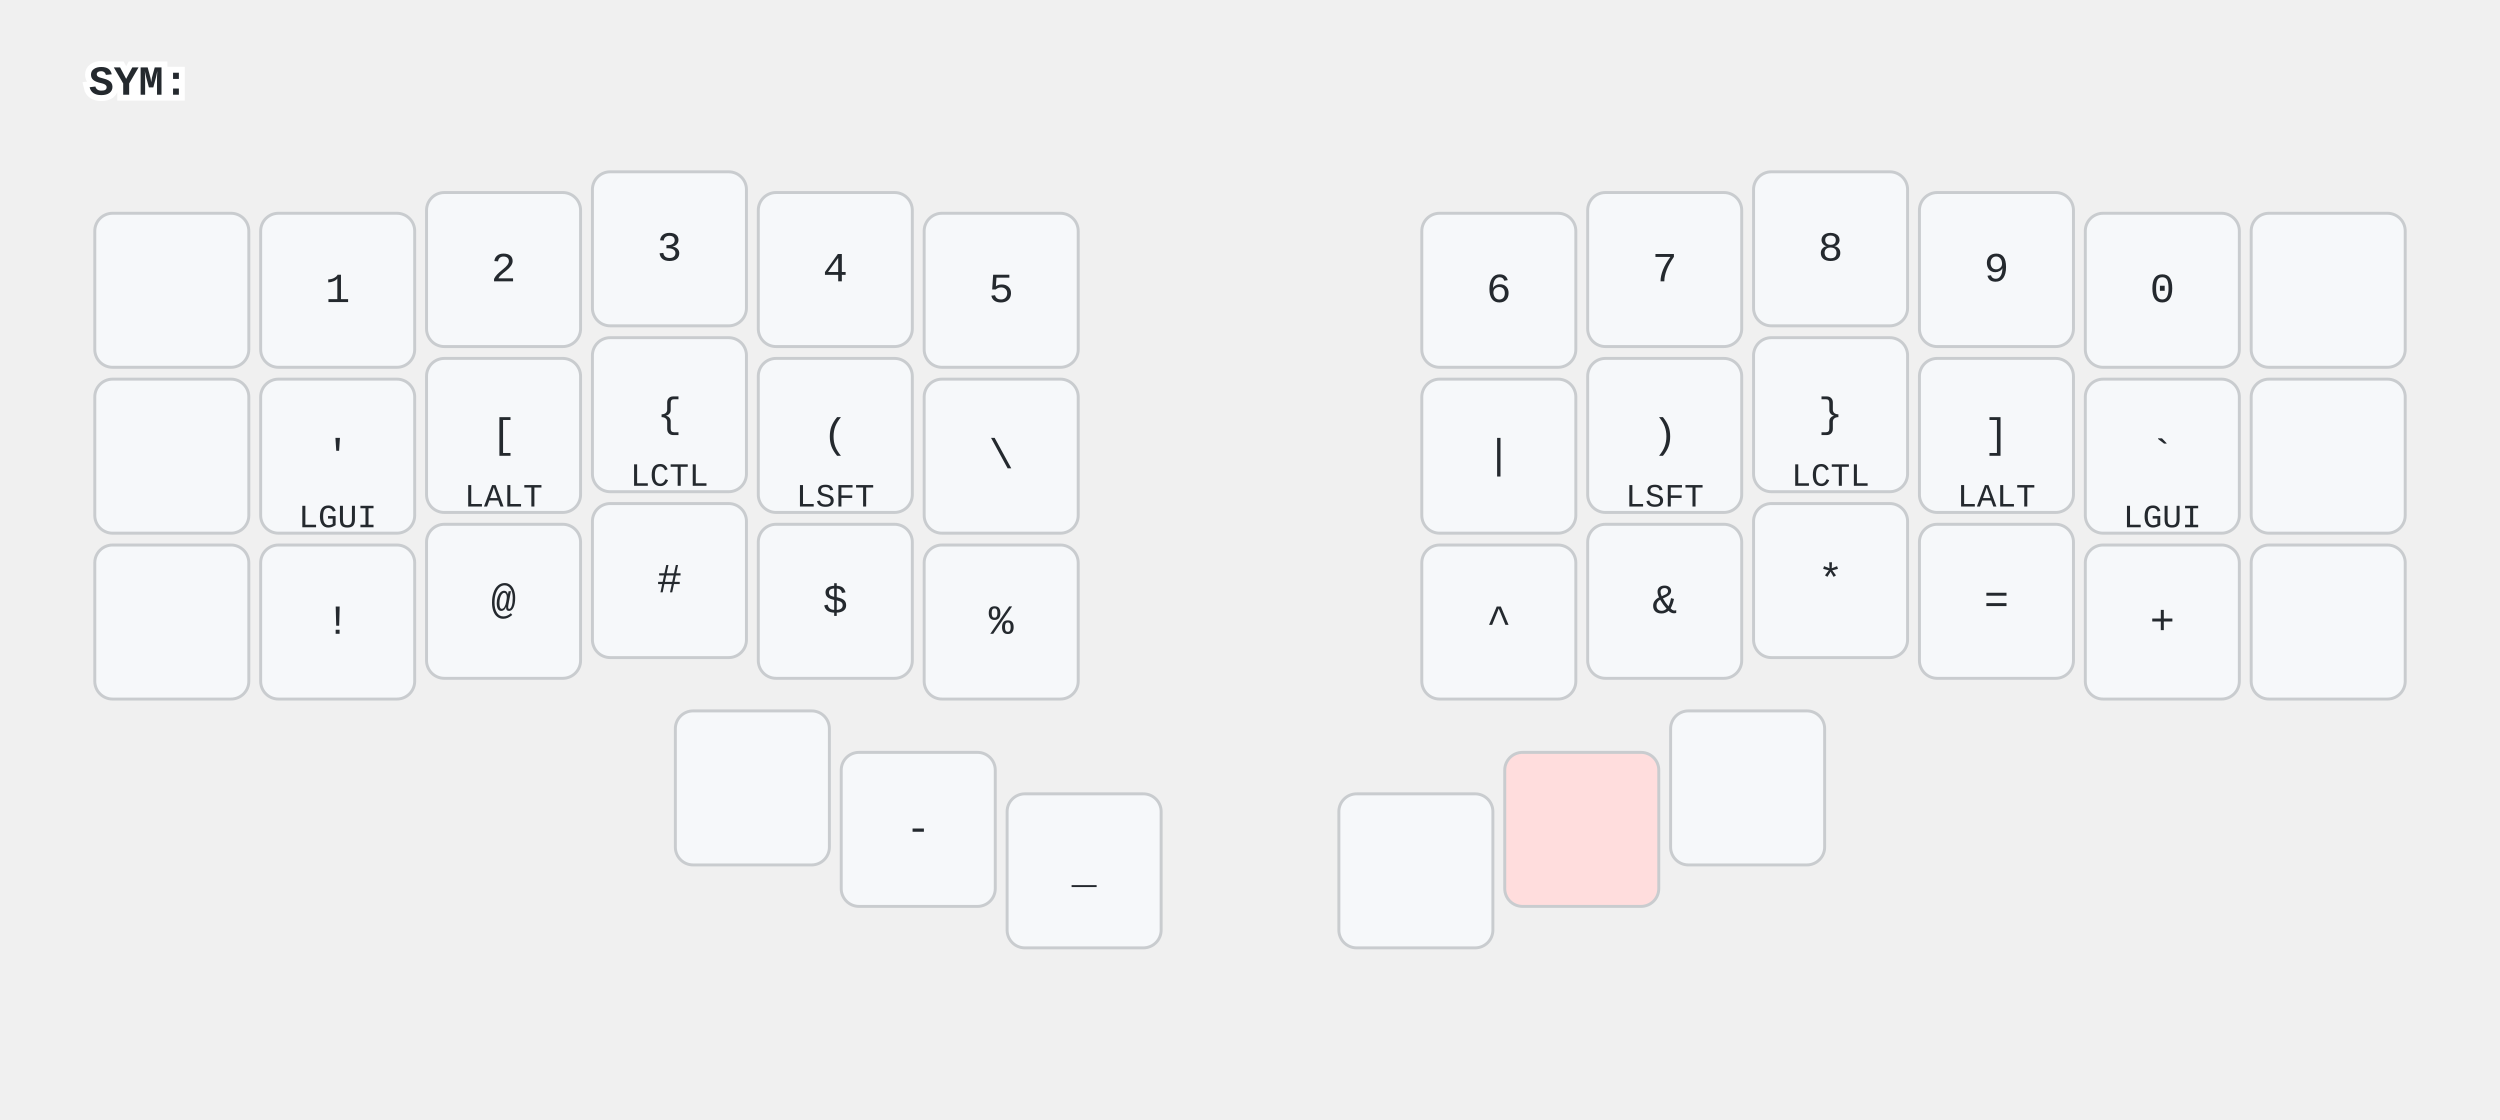
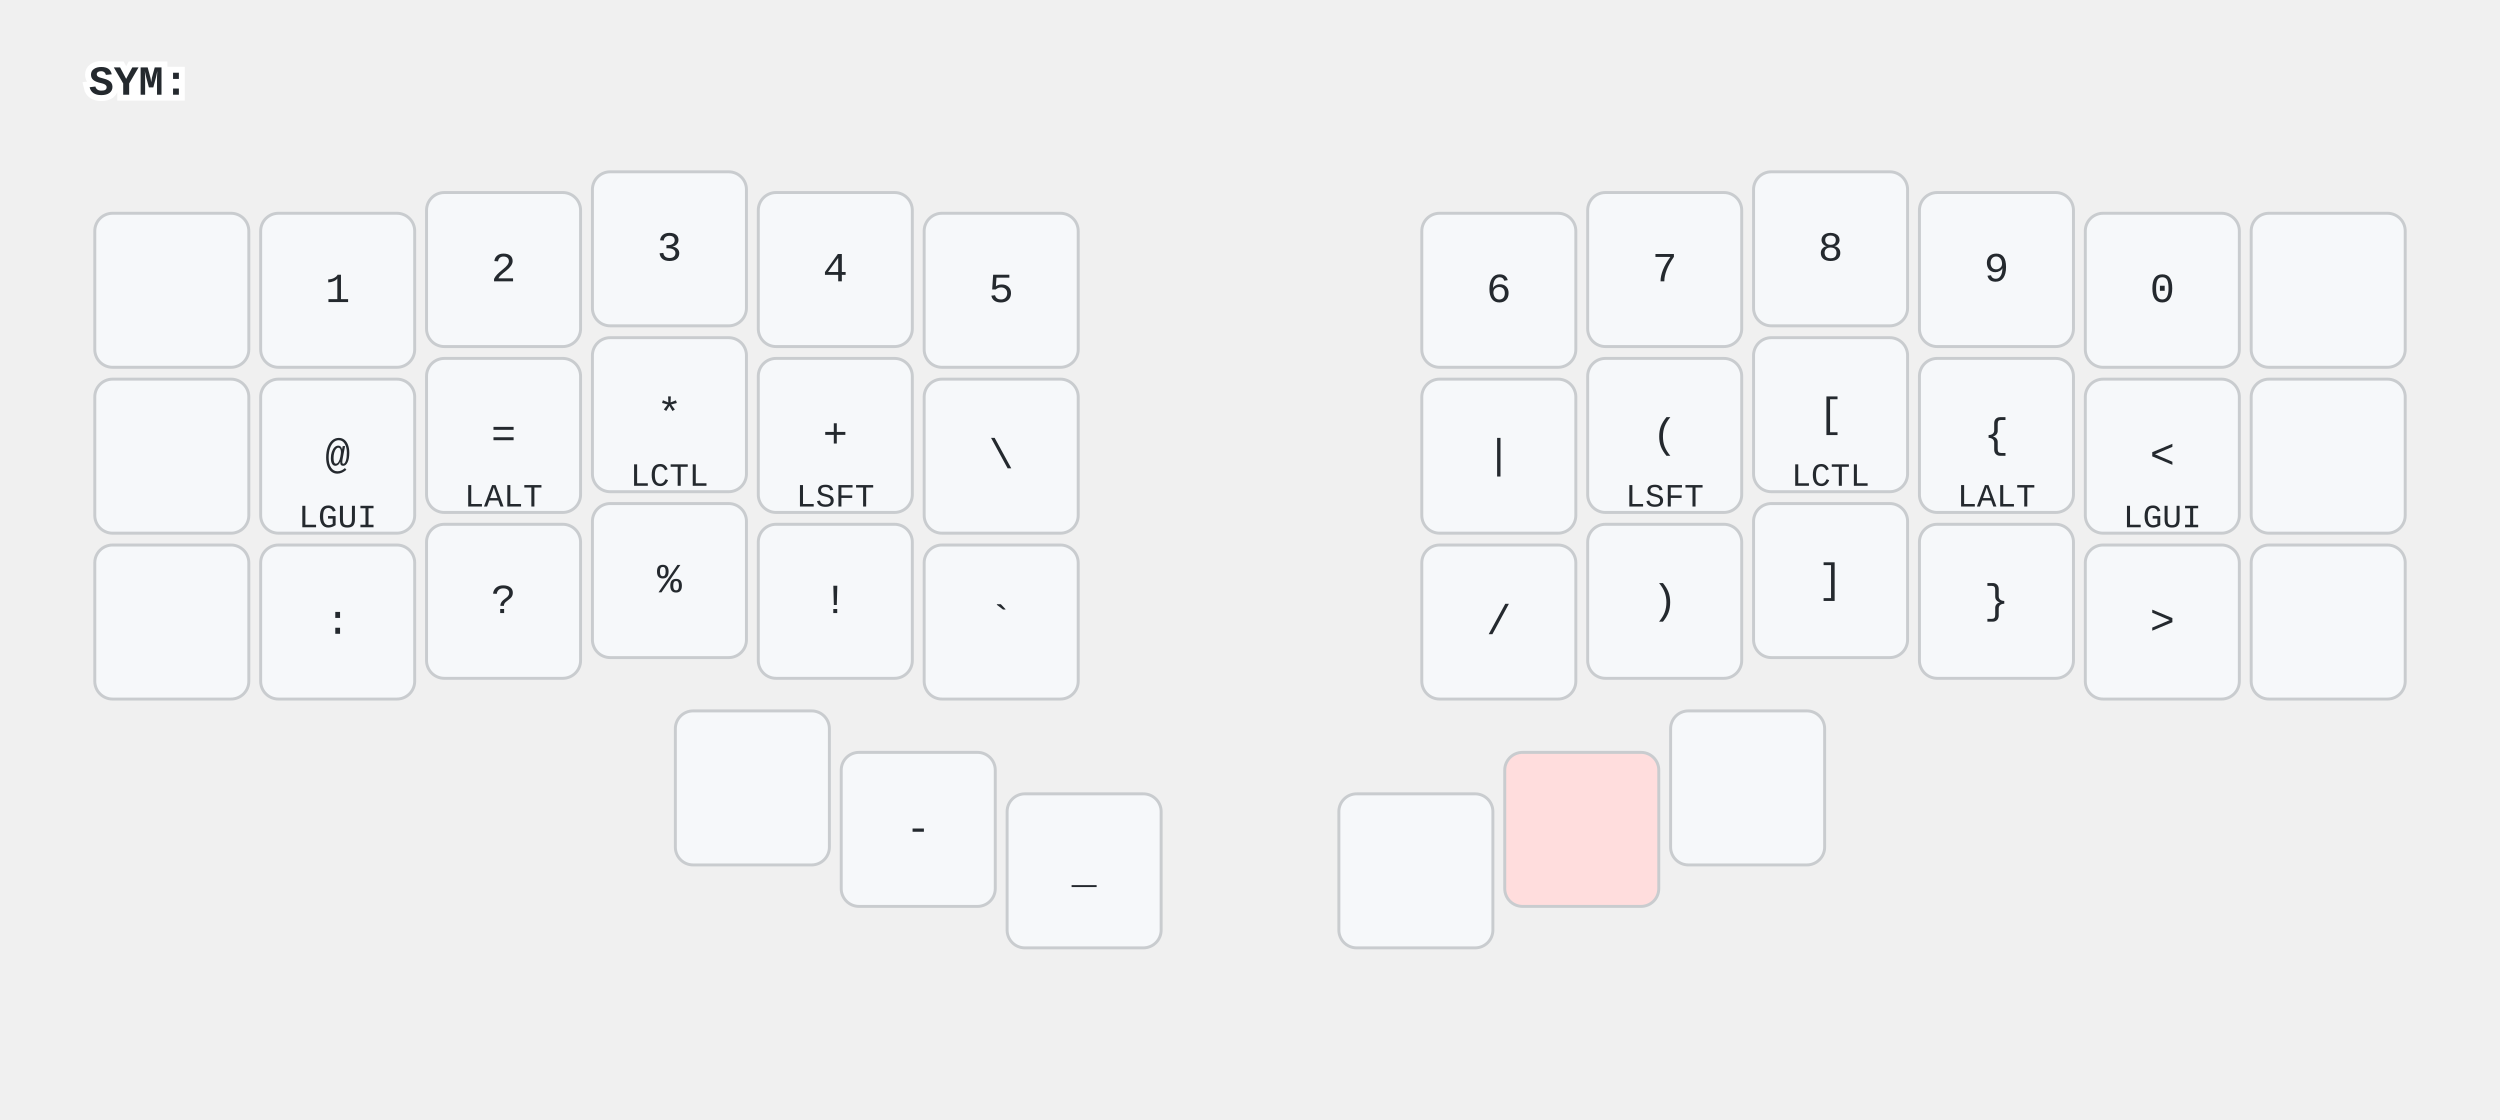
<svg xmlns="http://www.w3.org/2000/svg" width="844" height="378" viewBox="0 0 844 378" class="keymap">
  <style>/* inherit to force styles through use tags */
svg path {
    fill: inherit;
}

/* font and background color specifications */
svg.keymap {
    font-family: SFMono-Regular,Consolas,Liberation Mono,Menlo,monospace;
    font-size: 14px;
    font-kerning: normal;
    text-rendering: optimizeLegibility;
    fill: #24292e;
}

/* default key styling */
rect.key {
    fill: #f6f8fa;
}

rect.key, rect.combo {
    stroke: #c9cccf;
    stroke-width: 1;
}

/* default key side styling, only used is draw_key_sides is set */
rect.side {
    filter: brightness(90%);
}

/* color accent for combo boxes */
rect.combo, rect.combo-separate {
    fill: #cdf;
}

/* color accent for held keys */
rect.held, rect.combo.held {
    fill: #fdd;
}

/* color accent for ghost (optional) keys */
rect.ghost, rect.combo.ghost {
    stroke-dasharray: 4, 4;
    stroke-width: 2;
}

text {
    text-anchor: middle;
    dominant-baseline: middle;
}

/* styling for layer labels */
text.label {
    font-weight: bold;
    text-anchor: start;
    stroke: white;
    stroke-width: 4;
    paint-order: stroke;
}

/* styling for optional footer */
text.footer {
    text-anchor: end;
    dominant-baseline: auto;
    stroke: white;
    stroke-width: 4;
    paint-order: stroke;
}

/* styling for combo tap, and key non-tap label text */
text.combo, text.hold, text.shifted, text.left, text.right {
    font-size: 11px;
}

text.hold {
    text-anchor: middle;
    dominant-baseline: auto;
}

text.shifted {
    text-anchor: middle;
    dominant-baseline: hanging;
}

text.left {
    text-anchor: start;
}

text.right {
    text-anchor: end;
}

text.layer-activator {
    text-decoration: underline;
}

/* styling for hold/shifted label text in combo box */
text.combo.hold, text.combo.shifted, text.combo.left, text.combo.right {
    font-size: 8px;
}

/* lighter symbol for transparent keys */
text.trans {
    fill: #7b7e81;
}

/* styling for combo dendrons */
path.combo {
    stroke-width: 1;
    stroke: gray;
    fill: none;
}

/* Start Tabler Icons Cleanup */
/* cannot use height/width with glyphs */
.icon-tabler &gt; path {
    fill: inherit;
    stroke: inherit;
    stroke-width: 2;
}
/* hide tabler's default box */
.icon-tabler &gt; path[stroke="none"][fill="none"] {
    visibility: hidden;
}
/* End Tabler Icons Cleanup */
</style>
  <g transform="translate(30, 0)" class="layer-SYM">
    <text x="0" y="28" class="label" id="SYM">SYM:</text>
    <g transform="translate(0, 56)">
      <g transform="translate(28, 42)" class="key keypos-0">
        <rect rx="6" ry="6" x="-26" y="-26" width="52" height="52" class="key" />
      </g>
      <g transform="translate(84, 42)" class="key keypos-1">
        <rect rx="6" ry="6" x="-26" y="-26" width="52" height="52" class="key" />
        <text x="0" y="0" class="key tap">1</text>
      </g>
      <g transform="translate(140, 35)" class="key keypos-2">
        <rect rx="6" ry="6" x="-26" y="-26" width="52" height="52" class="key" />
        <text x="0" y="0" class="key tap">2</text>
      </g>
      <g transform="translate(196, 28)" class="key keypos-3">
        <rect rx="6" ry="6" x="-26" y="-26" width="52" height="52" class="key" />
        <text x="0" y="0" class="key tap">3</text>
      </g>
      <g transform="translate(252, 35)" class="key keypos-4">
        <rect rx="6" ry="6" x="-26" y="-26" width="52" height="52" class="key" />
        <text x="0" y="0" class="key tap">4</text>
      </g>
      <g transform="translate(308, 42)" class="key keypos-5">
        <rect rx="6" ry="6" x="-26" y="-26" width="52" height="52" class="key" />
        <text x="0" y="0" class="key tap">5</text>
      </g>
      <g transform="translate(476, 42)" class="key keypos-6">
        <rect rx="6" ry="6" x="-26" y="-26" width="52" height="52" class="key" />
        <text x="0" y="0" class="key tap">6</text>
      </g>
      <g transform="translate(532, 35)" class="key keypos-7">
        <rect rx="6" ry="6" x="-26" y="-26" width="52" height="52" class="key" />
        <text x="0" y="0" class="key tap">7</text>
      </g>
      <g transform="translate(588, 28)" class="key keypos-8">
        <rect rx="6" ry="6" x="-26" y="-26" width="52" height="52" class="key" />
        <text x="0" y="0" class="key tap">8</text>
      </g>
      <g transform="translate(644, 35)" class="key keypos-9">
        <rect rx="6" ry="6" x="-26" y="-26" width="52" height="52" class="key" />
        <text x="0" y="0" class="key tap">9</text>
      </g>
      <g transform="translate(700, 42)" class="key keypos-10">
        <rect rx="6" ry="6" x="-26" y="-26" width="52" height="52" class="key" />
        <text x="0" y="0" class="key tap">0</text>
      </g>
      <g transform="translate(756, 42)" class="key keypos-11">
        <rect rx="6" ry="6" x="-26" y="-26" width="52" height="52" class="key" />
      </g>
      <g transform="translate(28, 98)" class="key keypos-12">
        <rect rx="6" ry="6" x="-26" y="-26" width="52" height="52" class="key" />
      </g>
      <g transform="translate(84, 98)" class="key keypos-13">
        <rect rx="6" ry="6" x="-26" y="-26" width="52" height="52" class="key" />
-         <text x="0" y="0" class="key tap">'</text>
+         <text x="0" y="0" class="key tap">@</text>
        <text x="0" y="24" class="key hold">LGUI</text>
      </g>
      <g transform="translate(140, 91)" class="key keypos-14">
        <rect rx="6" ry="6" x="-26" y="-26" width="52" height="52" class="key" />
-         <text x="0" y="0" class="key tap">[</text>
+         <text x="0" y="0" class="key tap">=</text>
        <text x="0" y="24" class="key hold">LALT</text>
      </g>
      <g transform="translate(196, 84)" class="key keypos-15">
        <rect rx="6" ry="6" x="-26" y="-26" width="52" height="52" class="key" />
-         <text x="0" y="0" class="key tap">{</text>
+         <text x="0" y="0" class="key tap">*</text>
        <text x="0" y="24" class="key hold">LCTL</text>
      </g>
      <g transform="translate(252, 91)" class="key keypos-16">
+         <rect rx="6" ry="6" x="-26" y="-26" width="52" height="52" class="key" />
+         <text x="0" y="0" class="key tap">+</text>
+         <text x="0" y="24" class="key hold">LSFT</text>
+       </g>
+       <g transform="translate(308, 98)" class="key keypos-17">
+         <rect rx="6" ry="6" x="-26" y="-26" width="52" height="52" class="key" />
+         <text x="0" y="0" class="key tap">\</text>
+       </g>
+       <g transform="translate(476, 98)" class="key keypos-18">
+         <rect rx="6" ry="6" x="-26" y="-26" width="52" height="52" class="key" />
+         <text x="0" y="0" class="key tap">|</text>
+       </g>
+       <g transform="translate(532, 91)" class="key keypos-19">
        <rect rx="6" ry="6" x="-26" y="-26" width="52" height="52" class="key" />
        <text x="0" y="0" class="key tap">(</text>
        <text x="0" y="24" class="key hold">LSFT</text>
      </g>
-       <g transform="translate(308, 98)" class="key keypos-17">
-         <rect rx="6" ry="6" x="-26" y="-26" width="52" height="52" class="key" />
-         <text x="0" y="0" class="key tap">\</text>
-       </g>
-       <g transform="translate(476, 98)" class="key keypos-18">
-         <rect rx="6" ry="6" x="-26" y="-26" width="52" height="52" class="key" />
-         <text x="0" y="0" class="key tap">|</text>
-       </g>
-       <g transform="translate(532, 91)" class="key keypos-19">
+       <g transform="translate(588, 84)" class="key keypos-20">
+         <rect rx="6" ry="6" x="-26" y="-26" width="52" height="52" class="key" />
+         <text x="0" y="0" class="key tap">[</text>
+         <text x="0" y="24" class="key hold">LCTL</text>
+       </g>
+       <g transform="translate(644, 91)" class="key keypos-21">
+         <rect rx="6" ry="6" x="-26" y="-26" width="52" height="52" class="key" />
+         <text x="0" y="0" class="key tap">{</text>
+         <text x="0" y="24" class="key hold">LALT</text>
+       </g>
+       <g transform="translate(700, 98)" class="key keypos-22">
+         <rect rx="6" ry="6" x="-26" y="-26" width="52" height="52" class="key" />
+         <text x="0" y="0" class="key tap">&lt;</text>
+         <text x="0" y="24" class="key hold">LGUI</text>
+       </g>
+       <g transform="translate(756, 98)" class="key keypos-23">
+         <rect rx="6" ry="6" x="-26" y="-26" width="52" height="52" class="key" />
+       </g>
+       <g transform="translate(28, 154)" class="key keypos-24">
+         <rect rx="6" ry="6" x="-26" y="-26" width="52" height="52" class="key" />
+       </g>
+       <g transform="translate(84, 154)" class="key keypos-25">
+         <rect rx="6" ry="6" x="-26" y="-26" width="52" height="52" class="key" />
+         <text x="0" y="0" class="key tap">:</text>
+       </g>
+       <g transform="translate(140, 147)" class="key keypos-26">
+         <rect rx="6" ry="6" x="-26" y="-26" width="52" height="52" class="key" />
+         <text x="0" y="0" class="key tap">?</text>
+       </g>
+       <g transform="translate(196, 140)" class="key keypos-27">
+         <rect rx="6" ry="6" x="-26" y="-26" width="52" height="52" class="key" />
+         <text x="0" y="0" class="key tap">%</text>
+       </g>
+       <g transform="translate(252, 147)" class="key keypos-28">
+         <rect rx="6" ry="6" x="-26" y="-26" width="52" height="52" class="key" />
+         <text x="0" y="0" class="key tap">!</text>
+       </g>
+       <g transform="translate(308, 154)" class="key keypos-29">
+         <rect rx="6" ry="6" x="-26" y="-26" width="52" height="52" class="key" />
+         <text x="0" y="0" class="key tap">`</text>
+       </g>
+       <g transform="translate(476, 154)" class="key keypos-30">
+         <rect rx="6" ry="6" x="-26" y="-26" width="52" height="52" class="key" />
+         <text x="0" y="0" class="key tap">/</text>
+       </g>
+       <g transform="translate(532, 147)" class="key keypos-31">
        <rect rx="6" ry="6" x="-26" y="-26" width="52" height="52" class="key" />
        <text x="0" y="0" class="key tap">)</text>
-         <text x="0" y="24" class="key hold">LSFT</text>
-       </g>
-       <g transform="translate(588, 84)" class="key keypos-20">
+       </g>
+       <g transform="translate(588, 140)" class="key keypos-32">
+         <rect rx="6" ry="6" x="-26" y="-26" width="52" height="52" class="key" />
+         <text x="0" y="0" class="key tap">]</text>
+       </g>
+       <g transform="translate(644, 147)" class="key keypos-33">
        <rect rx="6" ry="6" x="-26" y="-26" width="52" height="52" class="key" />
        <text x="0" y="0" class="key tap">}</text>
-         <text x="0" y="24" class="key hold">LCTL</text>
-       </g>
-       <g transform="translate(644, 91)" class="key keypos-21">
-         <rect rx="6" ry="6" x="-26" y="-26" width="52" height="52" class="key" />
-         <text x="0" y="0" class="key tap">]</text>
-         <text x="0" y="24" class="key hold">LALT</text>
-       </g>
-       <g transform="translate(700, 98)" class="key keypos-22">
-         <rect rx="6" ry="6" x="-26" y="-26" width="52" height="52" class="key" />
-         <text x="0" y="0" class="key tap">`</text>
-         <text x="0" y="24" class="key hold">LGUI</text>
-       </g>
-       <g transform="translate(756, 98)" class="key keypos-23">
-         <rect rx="6" ry="6" x="-26" y="-26" width="52" height="52" class="key" />
-       </g>
-       <g transform="translate(28, 154)" class="key keypos-24">
-         <rect rx="6" ry="6" x="-26" y="-26" width="52" height="52" class="key" />
-       </g>
-       <g transform="translate(84, 154)" class="key keypos-25">
-         <rect rx="6" ry="6" x="-26" y="-26" width="52" height="52" class="key" />
-         <text x="0" y="0" class="key tap">!</text>
-       </g>
-       <g transform="translate(140, 147)" class="key keypos-26">
-         <rect rx="6" ry="6" x="-26" y="-26" width="52" height="52" class="key" />
-         <text x="0" y="0" class="key tap">@</text>
-       </g>
-       <g transform="translate(196, 140)" class="key keypos-27">
-         <rect rx="6" ry="6" x="-26" y="-26" width="52" height="52" class="key" />
-         <text x="0" y="0" class="key tap">#</text>
-       </g>
-       <g transform="translate(252, 147)" class="key keypos-28">
-         <rect rx="6" ry="6" x="-26" y="-26" width="52" height="52" class="key" />
-         <text x="0" y="0" class="key tap">$</text>
-       </g>
-       <g transform="translate(308, 154)" class="key keypos-29">
-         <rect rx="6" ry="6" x="-26" y="-26" width="52" height="52" class="key" />
-         <text x="0" y="0" class="key tap">%</text>
-       </g>
-       <g transform="translate(476, 154)" class="key keypos-30">
-         <rect rx="6" ry="6" x="-26" y="-26" width="52" height="52" class="key" />
-         <text x="0" y="0" class="key tap">^</text>
-       </g>
-       <g transform="translate(532, 147)" class="key keypos-31">
-         <rect rx="6" ry="6" x="-26" y="-26" width="52" height="52" class="key" />
-         <text x="0" y="0" class="key tap">&amp;</text>
-       </g>
-       <g transform="translate(588, 140)" class="key keypos-32">
-         <rect rx="6" ry="6" x="-26" y="-26" width="52" height="52" class="key" />
-         <text x="0" y="0" class="key tap">*</text>
-       </g>
-       <g transform="translate(644, 147)" class="key keypos-33">
-         <rect rx="6" ry="6" x="-26" y="-26" width="52" height="52" class="key" />
-         <text x="0" y="0" class="key tap">=</text>
      </g>
      <g transform="translate(700, 154)" class="key keypos-34">
        <rect rx="6" ry="6" x="-26" y="-26" width="52" height="52" class="key" />
-         <text x="0" y="0" class="key tap">+</text>
+         <text x="0" y="0" class="key tap">&gt;</text>
      </g>
      <g transform="translate(756, 154)" class="key keypos-35">
        <rect rx="6" ry="6" x="-26" y="-26" width="52" height="52" class="key" />
      </g>
      <g transform="translate(224, 210)" class="key keypos-36">
        <rect rx="6" ry="6" x="-26" y="-26" width="52" height="52" class="key" />
      </g>
      <g transform="translate(280, 224)" class="key keypos-37">
        <rect rx="6" ry="6" x="-26" y="-26" width="52" height="52" class="key" />
        <text x="0" y="0" class="key tap">-</text>
      </g>
      <g transform="translate(336, 238)" class="key keypos-38">
        <rect rx="6" ry="6" x="-26" y="-26" width="52" height="52" class="key" />
        <text x="0" y="0" class="key tap">_</text>
      </g>
      <g transform="translate(448, 238)" class="key keypos-39">
        <rect rx="6" ry="6" x="-26" y="-26" width="52" height="52" class="key" />
      </g>
      <g transform="translate(504, 224)" class="key held keypos-40">
        <rect rx="6" ry="6" x="-26" y="-26" width="52" height="52" class="key held" />
      </g>
      <g transform="translate(560, 210)" class="key keypos-41">
        <rect rx="6" ry="6" x="-26" y="-26" width="52" height="52" class="key" />
      </g>
    </g>
  </g>
</svg>
